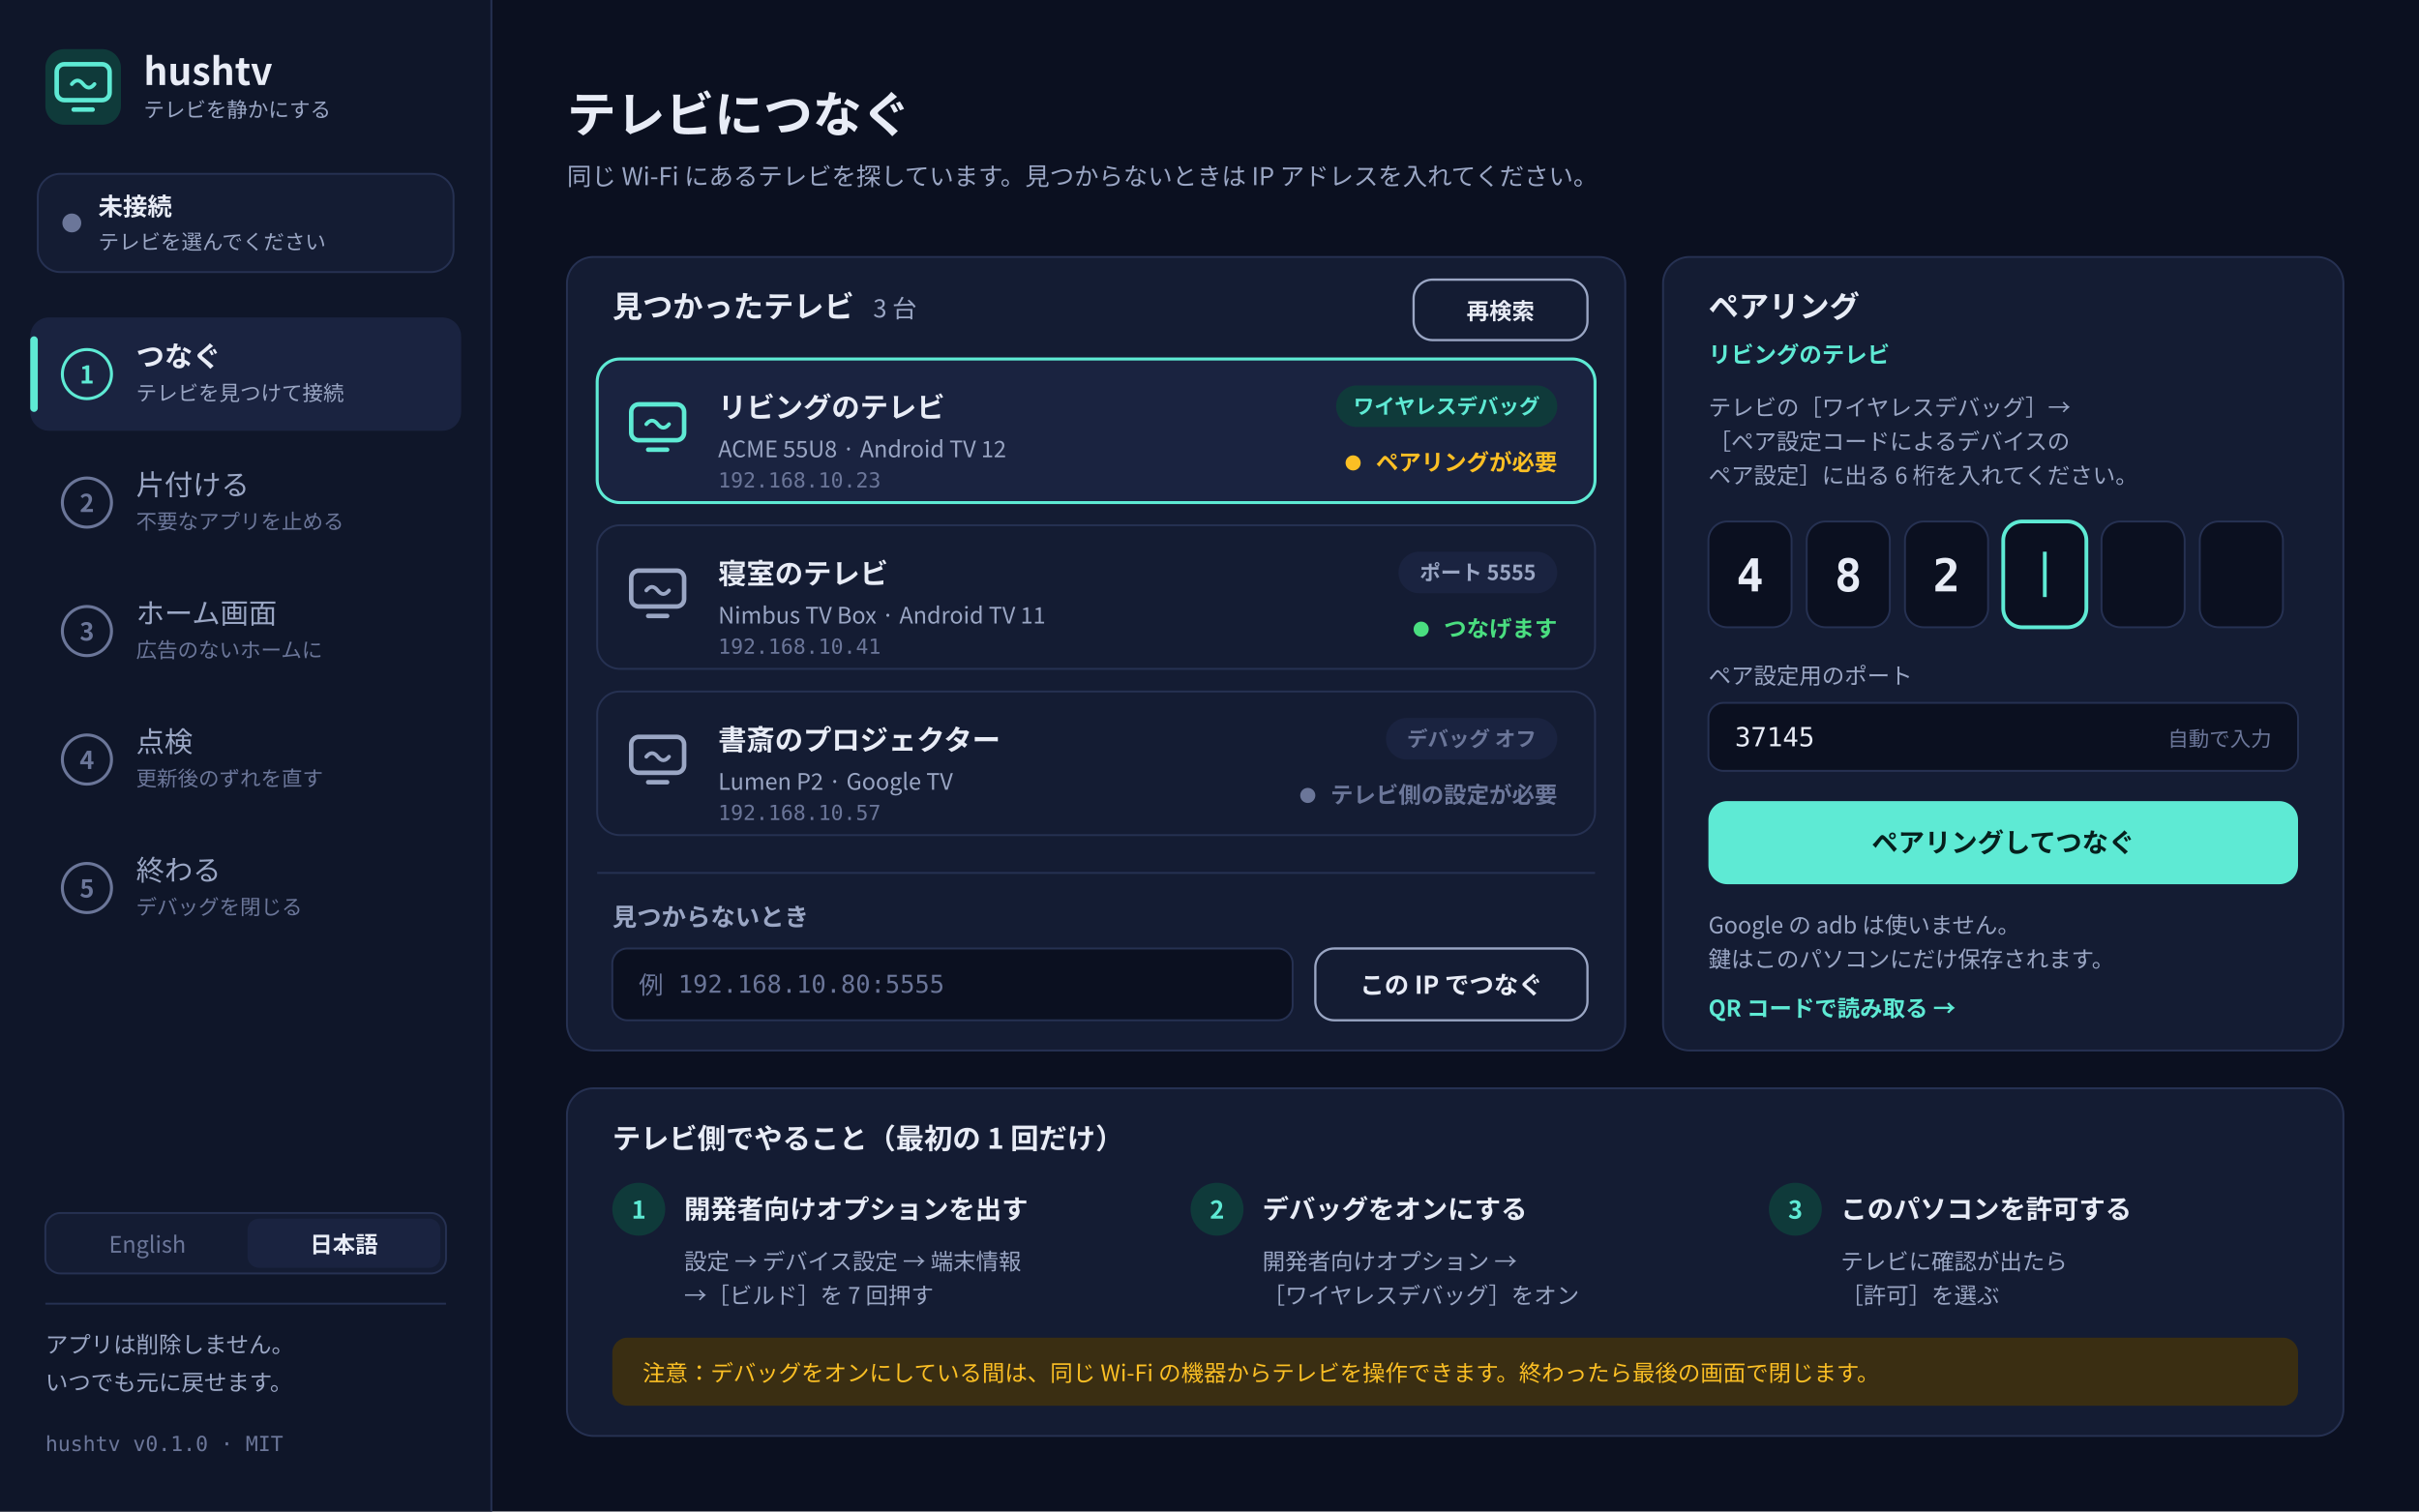
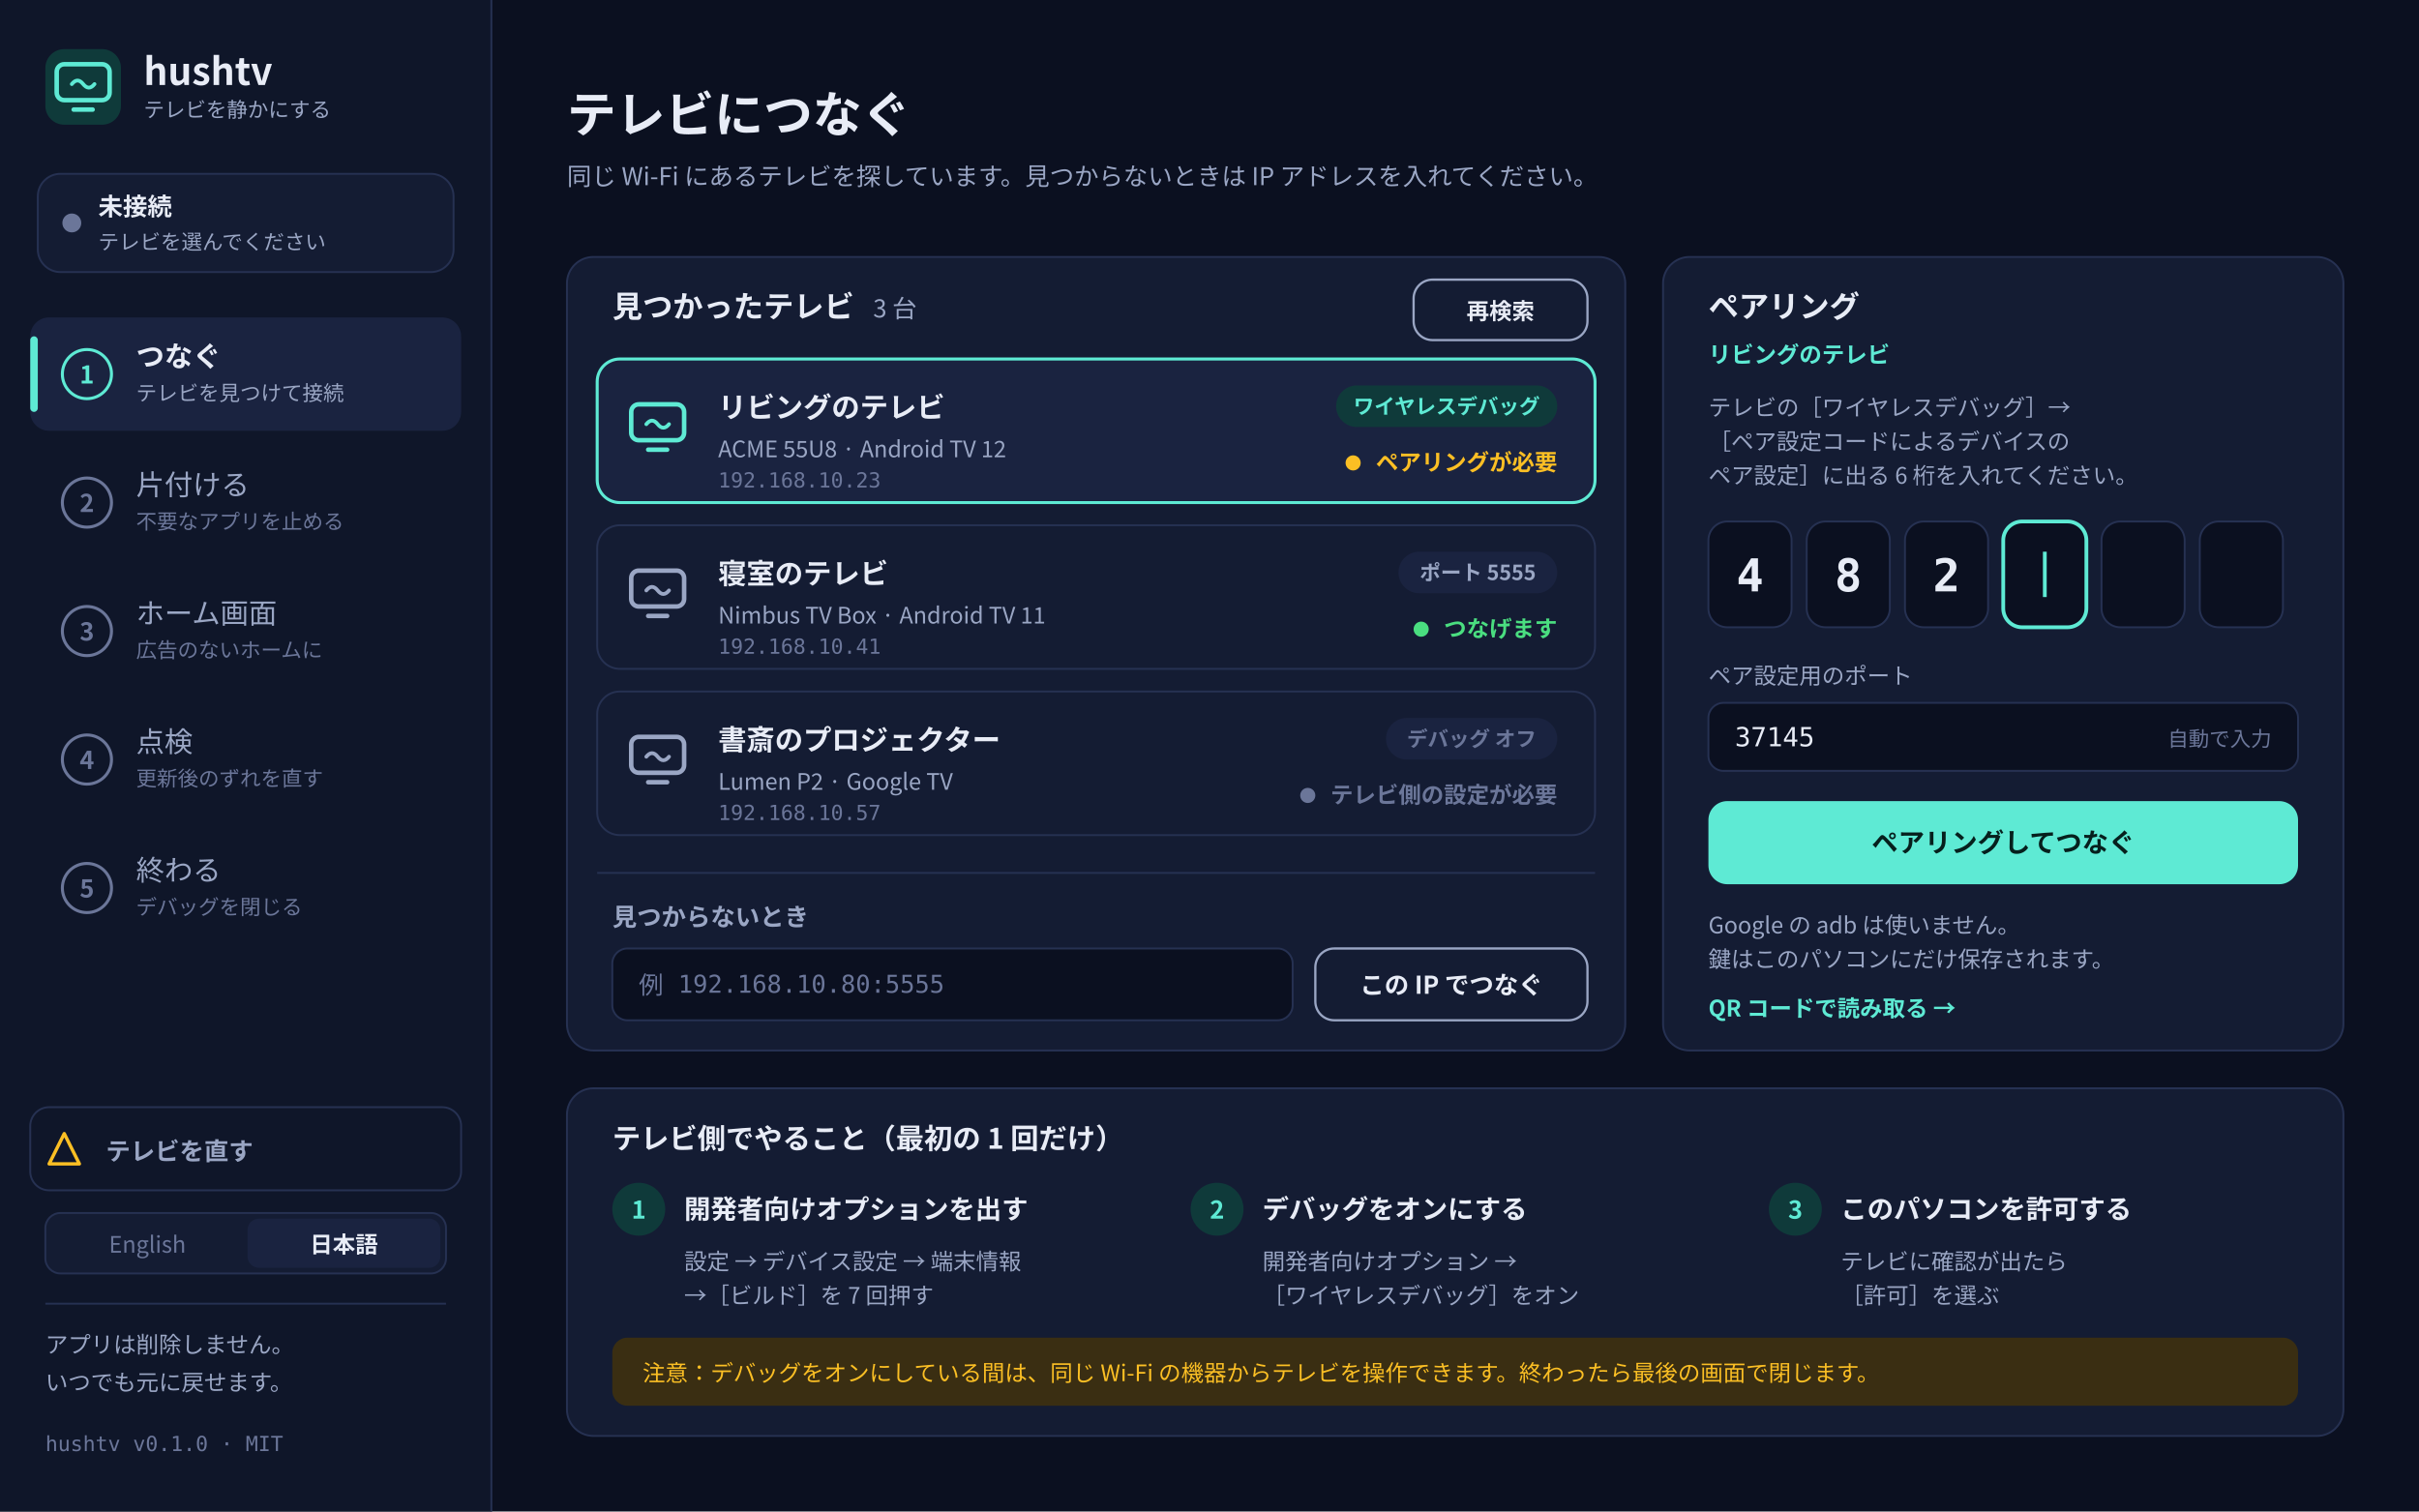
<svg xmlns="http://www.w3.org/2000/svg" width="1280" height="800" viewBox="0 0 1280 800">
  <rect width="1280" height="800" fill="#0B1020" />
  <rect x="0" y="0" width="260" height="800" rx="0" fill="#0F1629" opacity="1" />
  <line x1="260" y1="0" x2="260" y2="800" stroke="#263152" />
  <rect x="24" y="26" width="40" height="40" rx="10" fill="#0F3A3A" opacity="1" />
  <g transform="translate(30,34) scale(1.0)">
    <rect x="0" y="0" width="28" height="19" rx="4" fill="none" stroke="#5EEAD4" stroke-width="2.4" />
    <path d="M9 24h10" stroke="#5EEAD4" stroke-width="2.4" stroke-linecap="round" />
    <path d="M8 10.5c2-2.5 4-2.5 6 0s4 2.5 6 0" stroke="#5EEAD4" stroke-width="2" fill="none" stroke-linecap="round" />
  </g>
  <text x="76" y="45" font-family="'Noto Sans JP','Noto Sans CJK JP','Hiragino Sans','Yu Gothic UI',sans-serif" font-size="20" font-weight="700" fill="#E8ECF6" text-anchor="start" opacity="1">hushtv</text>
  <text x="76" y="62" font-family="'Noto Sans JP','Noto Sans CJK JP','Hiragino Sans','Yu Gothic UI',sans-serif" font-size="11" font-weight="400" fill="#9AA6C4" text-anchor="start" opacity="1">テレビを静かにする</text>
  <rect x="20" y="92" width="220" height="52" rx="12" fill="#141C33" stroke="#263152" stroke-width="1" opacity="1" />
  <circle cx="38" cy="118" r="5" fill="#6B7699" />
  <text x="52" y="114" font-family="'Noto Sans JP','Noto Sans CJK JP','Hiragino Sans','Yu Gothic UI',sans-serif" font-size="13" font-weight="600" fill="#E8ECF6" text-anchor="start" opacity="1">未接続</text>
  <text x="52" y="132" font-family="'Noto Sans JP','Noto Sans CJK JP','Hiragino Sans','Yu Gothic UI',sans-serif" font-size="11" font-weight="400" fill="#9AA6C4" text-anchor="start" opacity="1">テレビを選んでください</text>
  <rect x="16" y="168" width="228" height="60" rx="10" fill="#1A2340" opacity="1" />
  <rect x="16" y="178" width="4" height="40" rx="2" fill="#5EEAD4" opacity="1" />
  <circle cx="46" cy="198" r="13" fill="none" stroke="#5EEAD4" stroke-width="1.6" />
  <text x="46" y="203" font-family="'Noto Sans JP','Noto Sans CJK JP','Hiragino Sans','Yu Gothic UI',sans-serif" font-size="13" font-weight="700" fill="#5EEAD4" text-anchor="middle" opacity="1">1</text>
  <text x="72" y="194" font-family="'Noto Sans JP','Noto Sans CJK JP','Hiragino Sans','Yu Gothic UI',sans-serif" font-size="15" font-weight="700" fill="#E8ECF6" text-anchor="start" opacity="1">つなぐ</text>
  <text x="72" y="212" font-family="'Noto Sans JP','Noto Sans CJK JP','Hiragino Sans','Yu Gothic UI',sans-serif" font-size="11" font-weight="400" fill="#9AA6C4" text-anchor="start" opacity="1">テレビを見つけて接続</text>
  <circle cx="46" cy="266" r="13" fill="none" stroke="#6B7699" stroke-width="1.6" />
  <text x="46" y="271" font-family="'Noto Sans JP','Noto Sans CJK JP','Hiragino Sans','Yu Gothic UI',sans-serif" font-size="13" font-weight="700" fill="#6B7699" text-anchor="middle" opacity="1">2</text>
  <text x="72" y="262" font-family="'Noto Sans JP','Noto Sans CJK JP','Hiragino Sans','Yu Gothic UI',sans-serif" font-size="15" font-weight="500" fill="#9AA6C4" text-anchor="start" opacity="1">片付ける</text>
  <text x="72" y="280" font-family="'Noto Sans JP','Noto Sans CJK JP','Hiragino Sans','Yu Gothic UI',sans-serif" font-size="11" font-weight="400" fill="#6B7699" text-anchor="start" opacity="1">不要なアプリを止める</text>
  <circle cx="46" cy="334" r="13" fill="none" stroke="#6B7699" stroke-width="1.6" />
  <text x="46" y="339" font-family="'Noto Sans JP','Noto Sans CJK JP','Hiragino Sans','Yu Gothic UI',sans-serif" font-size="13" font-weight="700" fill="#6B7699" text-anchor="middle" opacity="1">3</text>
  <text x="72" y="330" font-family="'Noto Sans JP','Noto Sans CJK JP','Hiragino Sans','Yu Gothic UI',sans-serif" font-size="15" font-weight="500" fill="#9AA6C4" text-anchor="start" opacity="1">ホーム画面</text>
  <text x="72" y="348" font-family="'Noto Sans JP','Noto Sans CJK JP','Hiragino Sans','Yu Gothic UI',sans-serif" font-size="11" font-weight="400" fill="#6B7699" text-anchor="start" opacity="1">広告のないホームに</text>
  <circle cx="46" cy="402" r="13" fill="none" stroke="#6B7699" stroke-width="1.6" />
  <text x="46" y="407" font-family="'Noto Sans JP','Noto Sans CJK JP','Hiragino Sans','Yu Gothic UI',sans-serif" font-size="13" font-weight="700" fill="#6B7699" text-anchor="middle" opacity="1">4</text>
  <text x="72" y="398" font-family="'Noto Sans JP','Noto Sans CJK JP','Hiragino Sans','Yu Gothic UI',sans-serif" font-size="15" font-weight="500" fill="#9AA6C4" text-anchor="start" opacity="1">点検</text>
  <text x="72" y="416" font-family="'Noto Sans JP','Noto Sans CJK JP','Hiragino Sans','Yu Gothic UI',sans-serif" font-size="11" font-weight="400" fill="#6B7699" text-anchor="start" opacity="1">更新後のずれを直す</text>
  <circle cx="46" cy="470" r="13" fill="none" stroke="#6B7699" stroke-width="1.6" />
  <text x="46" y="475" font-family="'Noto Sans JP','Noto Sans CJK JP','Hiragino Sans','Yu Gothic UI',sans-serif" font-size="13" font-weight="700" fill="#6B7699" text-anchor="middle" opacity="1">5</text>
  <text x="72" y="466" font-family="'Noto Sans JP','Noto Sans CJK JP','Hiragino Sans','Yu Gothic UI',sans-serif" font-size="15" font-weight="500" fill="#9AA6C4" text-anchor="start" opacity="1">終わる</text>
  <text x="72" y="484" font-family="'Noto Sans JP','Noto Sans CJK JP','Hiragino Sans','Yu Gothic UI',sans-serif" font-size="11" font-weight="400" fill="#6B7699" text-anchor="start" opacity="1">デバッグを閉じる</text>
+   <rect x="16" y="586" width="228" height="44" rx="10" fill="#0F1629" stroke="#263152" stroke-width="1" opacity="1" />
+   <path d="M34 600l8 16h-16z" fill="none" stroke="#FBBF24" stroke-width="1.8" stroke-linejoin="round" />
+   <text x="56" y="614" font-family="'Noto Sans JP','Noto Sans CJK JP','Hiragino Sans','Yu Gothic UI',sans-serif" font-size="13" font-weight="700" fill="#9AA6C4" text-anchor="start" opacity="1">テレビを直す</text>
  <rect x="24" y="642" width="212" height="32" rx="8" fill="#141C33" stroke="#263152" stroke-width="1" opacity="1" />
  <rect x="131" y="645" width="102" height="26" rx="6" fill="#1A2340" opacity="1" />
  <text x="78" y="663" font-family="'Noto Sans JP','Noto Sans CJK JP','Hiragino Sans','Yu Gothic UI',sans-serif" font-size="12" font-weight="400" fill="#6B7699" text-anchor="middle">English</text>
  <text x="182" y="663" font-family="'Noto Sans JP','Noto Sans CJK JP','Hiragino Sans','Yu Gothic UI',sans-serif" font-size="12" font-weight="700" fill="#E8ECF6" text-anchor="middle">日本語</text>
  <line x1="24" y1="690" x2="236" y2="690" stroke="#263152" />
  <text x="24" y="716" font-family="'Noto Sans JP','Noto Sans CJK JP','Hiragino Sans','Yu Gothic UI',sans-serif" font-size="12" font-weight="400" fill="#9AA6C4" text-anchor="start" opacity="1">アプリは削除しません。</text>
  <text x="24" y="736" font-family="'Noto Sans JP','Noto Sans CJK JP','Hiragino Sans','Yu Gothic UI',sans-serif" font-size="12" font-weight="400" fill="#9AA6C4" text-anchor="start" opacity="1">いつでも元に戻せます。</text>
  <text x="24" y="768" font-family="'JetBrains Mono','SFMono-Regular',Consolas,monospace" font-size="11" font-weight="400" fill="#6B7699" text-anchor="start" opacity="1">hushtv v0.1.0 · MIT</text>
  <text x="300" y="70" font-family="'Noto Sans JP','Noto Sans CJK JP','Hiragino Sans','Yu Gothic UI',sans-serif" font-size="26" font-weight="700" fill="#E8ECF6" text-anchor="start" opacity="1">テレビにつなぐ</text>
  <text x="300" y="98" font-family="'Noto Sans JP','Noto Sans CJK JP','Hiragino Sans','Yu Gothic UI',sans-serif" font-size="13" font-weight="400" fill="#9AA6C4" text-anchor="start" opacity="1">同じ Wi-Fi にあるテレビを探しています。見つからないときは IP アドレスを入れてください。</text>
  <rect x="300" y="136" width="560" height="420" rx="14" fill="#141C33" stroke="#263152" stroke-width="1" opacity="1" />
  <text x="324" y="168" font-family="'Noto Sans JP','Noto Sans CJK JP','Hiragino Sans','Yu Gothic UI',sans-serif" font-size="16" font-weight="700" fill="#E8ECF6" text-anchor="start" opacity="1">見つかったテレビ</text>
  <text x="462" y="168" font-family="'Noto Sans JP','Noto Sans CJK JP','Hiragino Sans','Yu Gothic UI',sans-serif" font-size="13" font-weight="400" fill="#9AA6C4" text-anchor="start" opacity="1">3 台</text>
  <rect x="748" y="148" width="92" height="32" rx="10" fill="none" stroke="#9AA6C4" stroke-width="1.2" opacity="1" />
  <text x="794.0" y="169.0" font-family="'Noto Sans JP','Noto Sans CJK JP','Hiragino Sans','Yu Gothic UI',sans-serif" font-size="12" font-weight="600" fill="#E8ECF6" text-anchor="middle" opacity="1">再検索</text>
  <rect x="316" y="190" width="528" height="76" rx="12" fill="#1A2340" stroke="#5EEAD4" stroke-width="1.6" opacity="1" />
  <g transform="translate(334,214) scale(1.0)">
    <rect x="0" y="0" width="28" height="19" rx="4" fill="none" stroke="#5EEAD4" stroke-width="2.4" />
    <path d="M9 24h10" stroke="#5EEAD4" stroke-width="2.4" stroke-linecap="round" />
    <path d="M8 10.5c2-2.5 4-2.5 6 0s4 2.5 6 0" stroke="#5EEAD4" stroke-width="2" fill="none" stroke-linecap="round" />
  </g>
  <text x="380" y="221" font-family="'Noto Sans JP','Noto Sans CJK JP','Hiragino Sans','Yu Gothic UI',sans-serif" font-size="15" font-weight="700" fill="#E8ECF6" text-anchor="start" opacity="1">リビングのテレビ</text>
  <text x="380" y="242" font-family="'Noto Sans JP','Noto Sans CJK JP','Hiragino Sans','Yu Gothic UI',sans-serif" font-size="12" font-weight="400" fill="#9AA6C4" text-anchor="start" opacity="1">ACME 55U8 · Android TV 12</text>
  <text x="380" y="258" font-family="'JetBrains Mono','SFMono-Regular',Consolas,monospace" font-size="11" font-weight="400" fill="#6B7699" text-anchor="start" opacity="1">192.168.10.23</text>
  <rect x="707" y="204" width="117" height="22" rx="11" fill="#0F3A3A" opacity="1" />
  <text x="765.5" y="219" font-family="'Noto Sans JP','Noto Sans CJK JP','Hiragino Sans','Yu Gothic UI',sans-serif" font-size="11" font-weight="600" fill="#5EEAD4" text-anchor="middle" opacity="1">ワイヤレスデバッグ</text>
  <circle cx="716" cy="245" r="4" fill="#FBBF24" />
  <text x="824" y="249" font-family="'Noto Sans JP','Noto Sans CJK JP','Hiragino Sans','Yu Gothic UI',sans-serif" font-size="12" font-weight="600" fill="#FBBF24" text-anchor="end" opacity="1">ペアリングが必要</text>
  <rect x="316" y="278" width="528" height="76" rx="12" fill="#141C33" stroke="#263152" stroke-width="1" opacity="1" />
  <g transform="translate(334,302) scale(1.0)">
    <rect x="0" y="0" width="28" height="19" rx="4" fill="none" stroke="#9AA6C4" stroke-width="2.4" />
    <path d="M9 24h10" stroke="#9AA6C4" stroke-width="2.4" stroke-linecap="round" />
    <path d="M8 10.5c2-2.5 4-2.5 6 0s4 2.5 6 0" stroke="#9AA6C4" stroke-width="2" fill="none" stroke-linecap="round" />
  </g>
  <text x="380" y="309" font-family="'Noto Sans JP','Noto Sans CJK JP','Hiragino Sans','Yu Gothic UI',sans-serif" font-size="15" font-weight="700" fill="#E8ECF6" text-anchor="start" opacity="1">寝室のテレビ</text>
  <text x="380" y="330" font-family="'Noto Sans JP','Noto Sans CJK JP','Hiragino Sans','Yu Gothic UI',sans-serif" font-size="12" font-weight="400" fill="#9AA6C4" text-anchor="start" opacity="1">Nimbus TV Box · Android TV 11</text>
  <text x="380" y="346" font-family="'JetBrains Mono','SFMono-Regular',Consolas,monospace" font-size="11" font-weight="400" fill="#6B7699" text-anchor="start" opacity="1">192.168.10.41</text>
  <rect x="740.0" y="292" width="84.0" height="22" rx="11" fill="#1A2340" opacity="1" />
  <text x="782.0" y="307" font-family="'Noto Sans JP','Noto Sans CJK JP','Hiragino Sans','Yu Gothic UI',sans-serif" font-size="11" font-weight="600" fill="#9AA6C4" text-anchor="middle" opacity="1">ポート 5555</text>
  <circle cx="752" cy="333" r="4" fill="#4ADE80" />
  <text x="824" y="337" font-family="'Noto Sans JP','Noto Sans CJK JP','Hiragino Sans','Yu Gothic UI',sans-serif" font-size="12" font-weight="600" fill="#4ADE80" text-anchor="end" opacity="1">つなげます</text>
  <rect x="316" y="366" width="528" height="76" rx="12" fill="#141C33" stroke="#263152" stroke-width="1" opacity="1" />
  <g transform="translate(334,390) scale(1.0)">
    <rect x="0" y="0" width="28" height="19" rx="4" fill="none" stroke="#9AA6C4" stroke-width="2.4" />
    <path d="M9 24h10" stroke="#9AA6C4" stroke-width="2.4" stroke-linecap="round" />
    <path d="M8 10.5c2-2.5 4-2.5 6 0s4 2.5 6 0" stroke="#9AA6C4" stroke-width="2" fill="none" stroke-linecap="round" />
  </g>
  <text x="380" y="397" font-family="'Noto Sans JP','Noto Sans CJK JP','Hiragino Sans','Yu Gothic UI',sans-serif" font-size="15" font-weight="700" fill="#E8ECF6" text-anchor="start" opacity="1">書斎のプロジェクター</text>
  <text x="380" y="418" font-family="'Noto Sans JP','Noto Sans CJK JP','Hiragino Sans','Yu Gothic UI',sans-serif" font-size="12" font-weight="400" fill="#9AA6C4" text-anchor="start" opacity="1">Lumen P2 · Google TV</text>
  <text x="380" y="434" font-family="'JetBrains Mono','SFMono-Regular',Consolas,monospace" font-size="11" font-weight="400" fill="#6B7699" text-anchor="start" opacity="1">192.168.10.57</text>
  <rect x="733.4" y="380" width="90.6" height="22" rx="11" fill="#1A2340" opacity="1" />
  <text x="778.7" y="395" font-family="'Noto Sans JP','Noto Sans CJK JP','Hiragino Sans','Yu Gothic UI',sans-serif" font-size="11" font-weight="600" fill="#6B7699" text-anchor="middle" opacity="1">デバッグ オフ</text>
  <circle cx="692" cy="421" r="4" fill="#6B7699" />
  <text x="824" y="425" font-family="'Noto Sans JP','Noto Sans CJK JP','Hiragino Sans','Yu Gothic UI',sans-serif" font-size="12" font-weight="600" fill="#6B7699" text-anchor="end" opacity="1">テレビ側の設定が必要</text>
  <line x1="316" y1="462" x2="844" y2="462" stroke="#263152" />
  <text x="324" y="490" font-family="'Noto Sans JP','Noto Sans CJK JP','Hiragino Sans','Yu Gothic UI',sans-serif" font-size="13" font-weight="600" fill="#9AA6C4" text-anchor="start" opacity="1">見つからないとき</text>
  <rect x="324" y="502" width="360" height="38" rx="8" fill="#0B1020" stroke="#263152" stroke-width="1" opacity="1" />
  <text x="338" y="526" font-family="'JetBrains Mono','SFMono-Regular',Consolas,monospace" font-size="13" font-weight="400" fill="#6B7699" text-anchor="start" opacity="1">例 192.168.10.80:5555</text>
  <rect x="696" y="502" width="144" height="38" rx="10" fill="none" stroke="#9AA6C4" stroke-width="1.2" opacity="1" />
  <text x="768.0" y="526.0" font-family="'Noto Sans JP','Noto Sans CJK JP','Hiragino Sans','Yu Gothic UI',sans-serif" font-size="13" font-weight="600" fill="#E8ECF6" text-anchor="middle" opacity="1">この IP でつなぐ</text>
  <rect x="880" y="136" width="360" height="420" rx="14" fill="#141C33" stroke="#263152" stroke-width="1" opacity="1" />
  <text x="904" y="168" font-family="'Noto Sans JP','Noto Sans CJK JP','Hiragino Sans','Yu Gothic UI',sans-serif" font-size="16" font-weight="700" fill="#E8ECF6" text-anchor="start" opacity="1">ペアリング</text>
  <text x="904" y="192" font-family="'Noto Sans JP','Noto Sans CJK JP','Hiragino Sans','Yu Gothic UI',sans-serif" font-size="12" font-weight="600" fill="#5EEAD4" text-anchor="start" opacity="1">リビングのテレビ</text>
  <text x="904" y="220" font-family="'Noto Sans JP','Noto Sans CJK JP','Hiragino Sans','Yu Gothic UI',sans-serif" font-size="12" font-weight="400" fill="#9AA6C4" text-anchor="start" opacity="1">テレビの［ワイヤレスデバッグ］→</text>
  <text x="904" y="238" font-family="'Noto Sans JP','Noto Sans CJK JP','Hiragino Sans','Yu Gothic UI',sans-serif" font-size="12" font-weight="400" fill="#9AA6C4" text-anchor="start" opacity="1">［ペア設定コードによるデバイスの</text>
  <text x="904" y="256" font-family="'Noto Sans JP','Noto Sans CJK JP','Hiragino Sans','Yu Gothic UI',sans-serif" font-size="12" font-weight="400" fill="#9AA6C4" text-anchor="start" opacity="1">ペア設定］に出る 6 桁を入れてください。</text>
  <rect x="904" y="276" width="44" height="56" rx="10" fill="#0B1020" stroke="#263152" stroke-width="1" opacity="1" />
  <text x="926" y="313" font-family="'JetBrains Mono','SFMono-Regular',Consolas,monospace" font-size="24" font-weight="700" fill="#E8ECF6" text-anchor="middle" opacity="1">4</text>
  <rect x="956" y="276" width="44" height="56" rx="10" fill="#0B1020" stroke="#263152" stroke-width="1" opacity="1" />
  <text x="978" y="313" font-family="'JetBrains Mono','SFMono-Regular',Consolas,monospace" font-size="24" font-weight="700" fill="#E8ECF6" text-anchor="middle" opacity="1">8</text>
  <rect x="1008" y="276" width="44" height="56" rx="10" fill="#0B1020" stroke="#263152" stroke-width="1" opacity="1" />
  <text x="1030" y="313" font-family="'JetBrains Mono','SFMono-Regular',Consolas,monospace" font-size="24" font-weight="700" fill="#E8ECF6" text-anchor="middle" opacity="1">2</text>
  <rect x="1060" y="276" width="44" height="56" rx="10" fill="#0B1020" stroke="#5EEAD4" stroke-width="2" opacity="1" />
  <line x1="1082" y1="292" x2="1082" y2="316" stroke="#5EEAD4" stroke-width="2" />
  <rect x="1112" y="276" width="44" height="56" rx="10" fill="#0B1020" stroke="#263152" stroke-width="1" opacity="1" />
  <rect x="1164" y="276" width="44" height="56" rx="10" fill="#0B1020" stroke="#263152" stroke-width="1" opacity="1" />
  <text x="904" y="362" font-family="'Noto Sans JP','Noto Sans CJK JP','Hiragino Sans','Yu Gothic UI',sans-serif" font-size="12" font-weight="400" fill="#9AA6C4" text-anchor="start" opacity="1">ペア設定用のポート</text>
  <rect x="904" y="372" width="312" height="36" rx="8" fill="#0B1020" stroke="#263152" stroke-width="1" opacity="1" />
  <text x="918" y="395" font-family="'JetBrains Mono','SFMono-Regular',Consolas,monospace" font-size="14" font-weight="400" fill="#E8ECF6" text-anchor="start" opacity="1">37145</text>
  <text x="1202" y="395" font-family="'Noto Sans JP','Noto Sans CJK JP','Hiragino Sans','Yu Gothic UI',sans-serif" font-size="11" font-weight="400" fill="#6B7699" text-anchor="end" opacity="1">自動で入力</text>
  <rect x="904" y="424" width="312" height="44" rx="10" fill="#5EEAD4" opacity="1" />
  <text x="1060.0" y="451.0" font-family="'Noto Sans JP','Noto Sans CJK JP','Hiragino Sans','Yu Gothic UI',sans-serif" font-size="14" font-weight="700" fill="#06201D" text-anchor="middle" opacity="1">ペアリングしてつなぐ</text>
  <text x="904" y="494" font-family="'Noto Sans JP','Noto Sans CJK JP','Hiragino Sans','Yu Gothic UI',sans-serif" font-size="12" font-weight="400" fill="#9AA6C4" text-anchor="start" opacity="1">Google の adb は使いません。</text>
  <text x="904" y="512" font-family="'Noto Sans JP','Noto Sans CJK JP','Hiragino Sans','Yu Gothic UI',sans-serif" font-size="12" font-weight="400" fill="#9AA6C4" text-anchor="start" opacity="1">鍵はこのパソコンにだけ保存されます。</text>
  <text x="904" y="538" font-family="'Noto Sans JP','Noto Sans CJK JP','Hiragino Sans','Yu Gothic UI',sans-serif" font-size="12" font-weight="600" fill="#5EEAD4" text-anchor="start" opacity="1">QR コードで読み取る →</text>
  <rect x="300" y="576" width="940" height="184" rx="14" fill="#141C33" stroke="#263152" stroke-width="1" opacity="1" />
  <text x="324" y="608" font-family="'Noto Sans JP','Noto Sans CJK JP','Hiragino Sans','Yu Gothic UI',sans-serif" font-size="15" font-weight="700" fill="#E8ECF6" text-anchor="start" opacity="1">テレビ側でやること（最初の 1 回だけ）</text>
  <circle cx="338" cy="640" r="14" fill="#0F3A3A" />
  <text x="338" y="645" font-family="'Noto Sans JP','Noto Sans CJK JP','Hiragino Sans','Yu Gothic UI',sans-serif" font-size="13" font-weight="700" fill="#5EEAD4" text-anchor="middle" opacity="1">1</text>
  <text x="362" y="645" font-family="'Noto Sans JP','Noto Sans CJK JP','Hiragino Sans','Yu Gothic UI',sans-serif" font-size="14" font-weight="600" fill="#E8ECF6" text-anchor="start" opacity="1">開発者向けオプションを出す</text>
  <text x="362" y="672" font-family="'Noto Sans JP','Noto Sans CJK JP','Hiragino Sans','Yu Gothic UI',sans-serif" font-size="12" font-weight="400" fill="#9AA6C4" text-anchor="start" opacity="1">設定 → デバイス設定 → 端末情報</text>
  <text x="362" y="690" font-family="'Noto Sans JP','Noto Sans CJK JP','Hiragino Sans','Yu Gothic UI',sans-serif" font-size="12" font-weight="400" fill="#9AA6C4" text-anchor="start" opacity="1">→［ビルド］を 7 回押す</text>
  <circle cx="644" cy="640" r="14" fill="#0F3A3A" />
  <text x="644" y="645" font-family="'Noto Sans JP','Noto Sans CJK JP','Hiragino Sans','Yu Gothic UI',sans-serif" font-size="13" font-weight="700" fill="#5EEAD4" text-anchor="middle" opacity="1">2</text>
  <text x="668" y="645" font-family="'Noto Sans JP','Noto Sans CJK JP','Hiragino Sans','Yu Gothic UI',sans-serif" font-size="14" font-weight="600" fill="#E8ECF6" text-anchor="start" opacity="1">デバッグをオンにする</text>
  <text x="668" y="672" font-family="'Noto Sans JP','Noto Sans CJK JP','Hiragino Sans','Yu Gothic UI',sans-serif" font-size="12" font-weight="400" fill="#9AA6C4" text-anchor="start" opacity="1">開発者向けオプション →</text>
  <text x="668" y="690" font-family="'Noto Sans JP','Noto Sans CJK JP','Hiragino Sans','Yu Gothic UI',sans-serif" font-size="12" font-weight="400" fill="#9AA6C4" text-anchor="start" opacity="1">［ワイヤレスデバッグ］をオン</text>
  <circle cx="950" cy="640" r="14" fill="#0F3A3A" />
  <text x="950" y="645" font-family="'Noto Sans JP','Noto Sans CJK JP','Hiragino Sans','Yu Gothic UI',sans-serif" font-size="13" font-weight="700" fill="#5EEAD4" text-anchor="middle" opacity="1">3</text>
  <text x="974" y="645" font-family="'Noto Sans JP','Noto Sans CJK JP','Hiragino Sans','Yu Gothic UI',sans-serif" font-size="14" font-weight="600" fill="#E8ECF6" text-anchor="start" opacity="1">このパソコンを許可する</text>
  <text x="974" y="672" font-family="'Noto Sans JP','Noto Sans CJK JP','Hiragino Sans','Yu Gothic UI',sans-serif" font-size="12" font-weight="400" fill="#9AA6C4" text-anchor="start" opacity="1">テレビに確認が出たら</text>
  <text x="974" y="690" font-family="'Noto Sans JP','Noto Sans CJK JP','Hiragino Sans','Yu Gothic UI',sans-serif" font-size="12" font-weight="400" fill="#9AA6C4" text-anchor="start" opacity="1">［許可］を選ぶ</text>
  <rect x="324" y="708" width="892" height="36" rx="8" fill="#3A2E12" opacity="1" />
  <text x="340" y="731" font-family="'Noto Sans JP','Noto Sans CJK JP','Hiragino Sans','Yu Gothic UI',sans-serif" font-size="12" font-weight="400" fill="#FBBF24" text-anchor="start" opacity="1">注意：デバッグをオンにしている間は、同じ Wi-Fi の機器からテレビを操作できます。終わったら最後の画面で閉じます。</text>
</svg>
